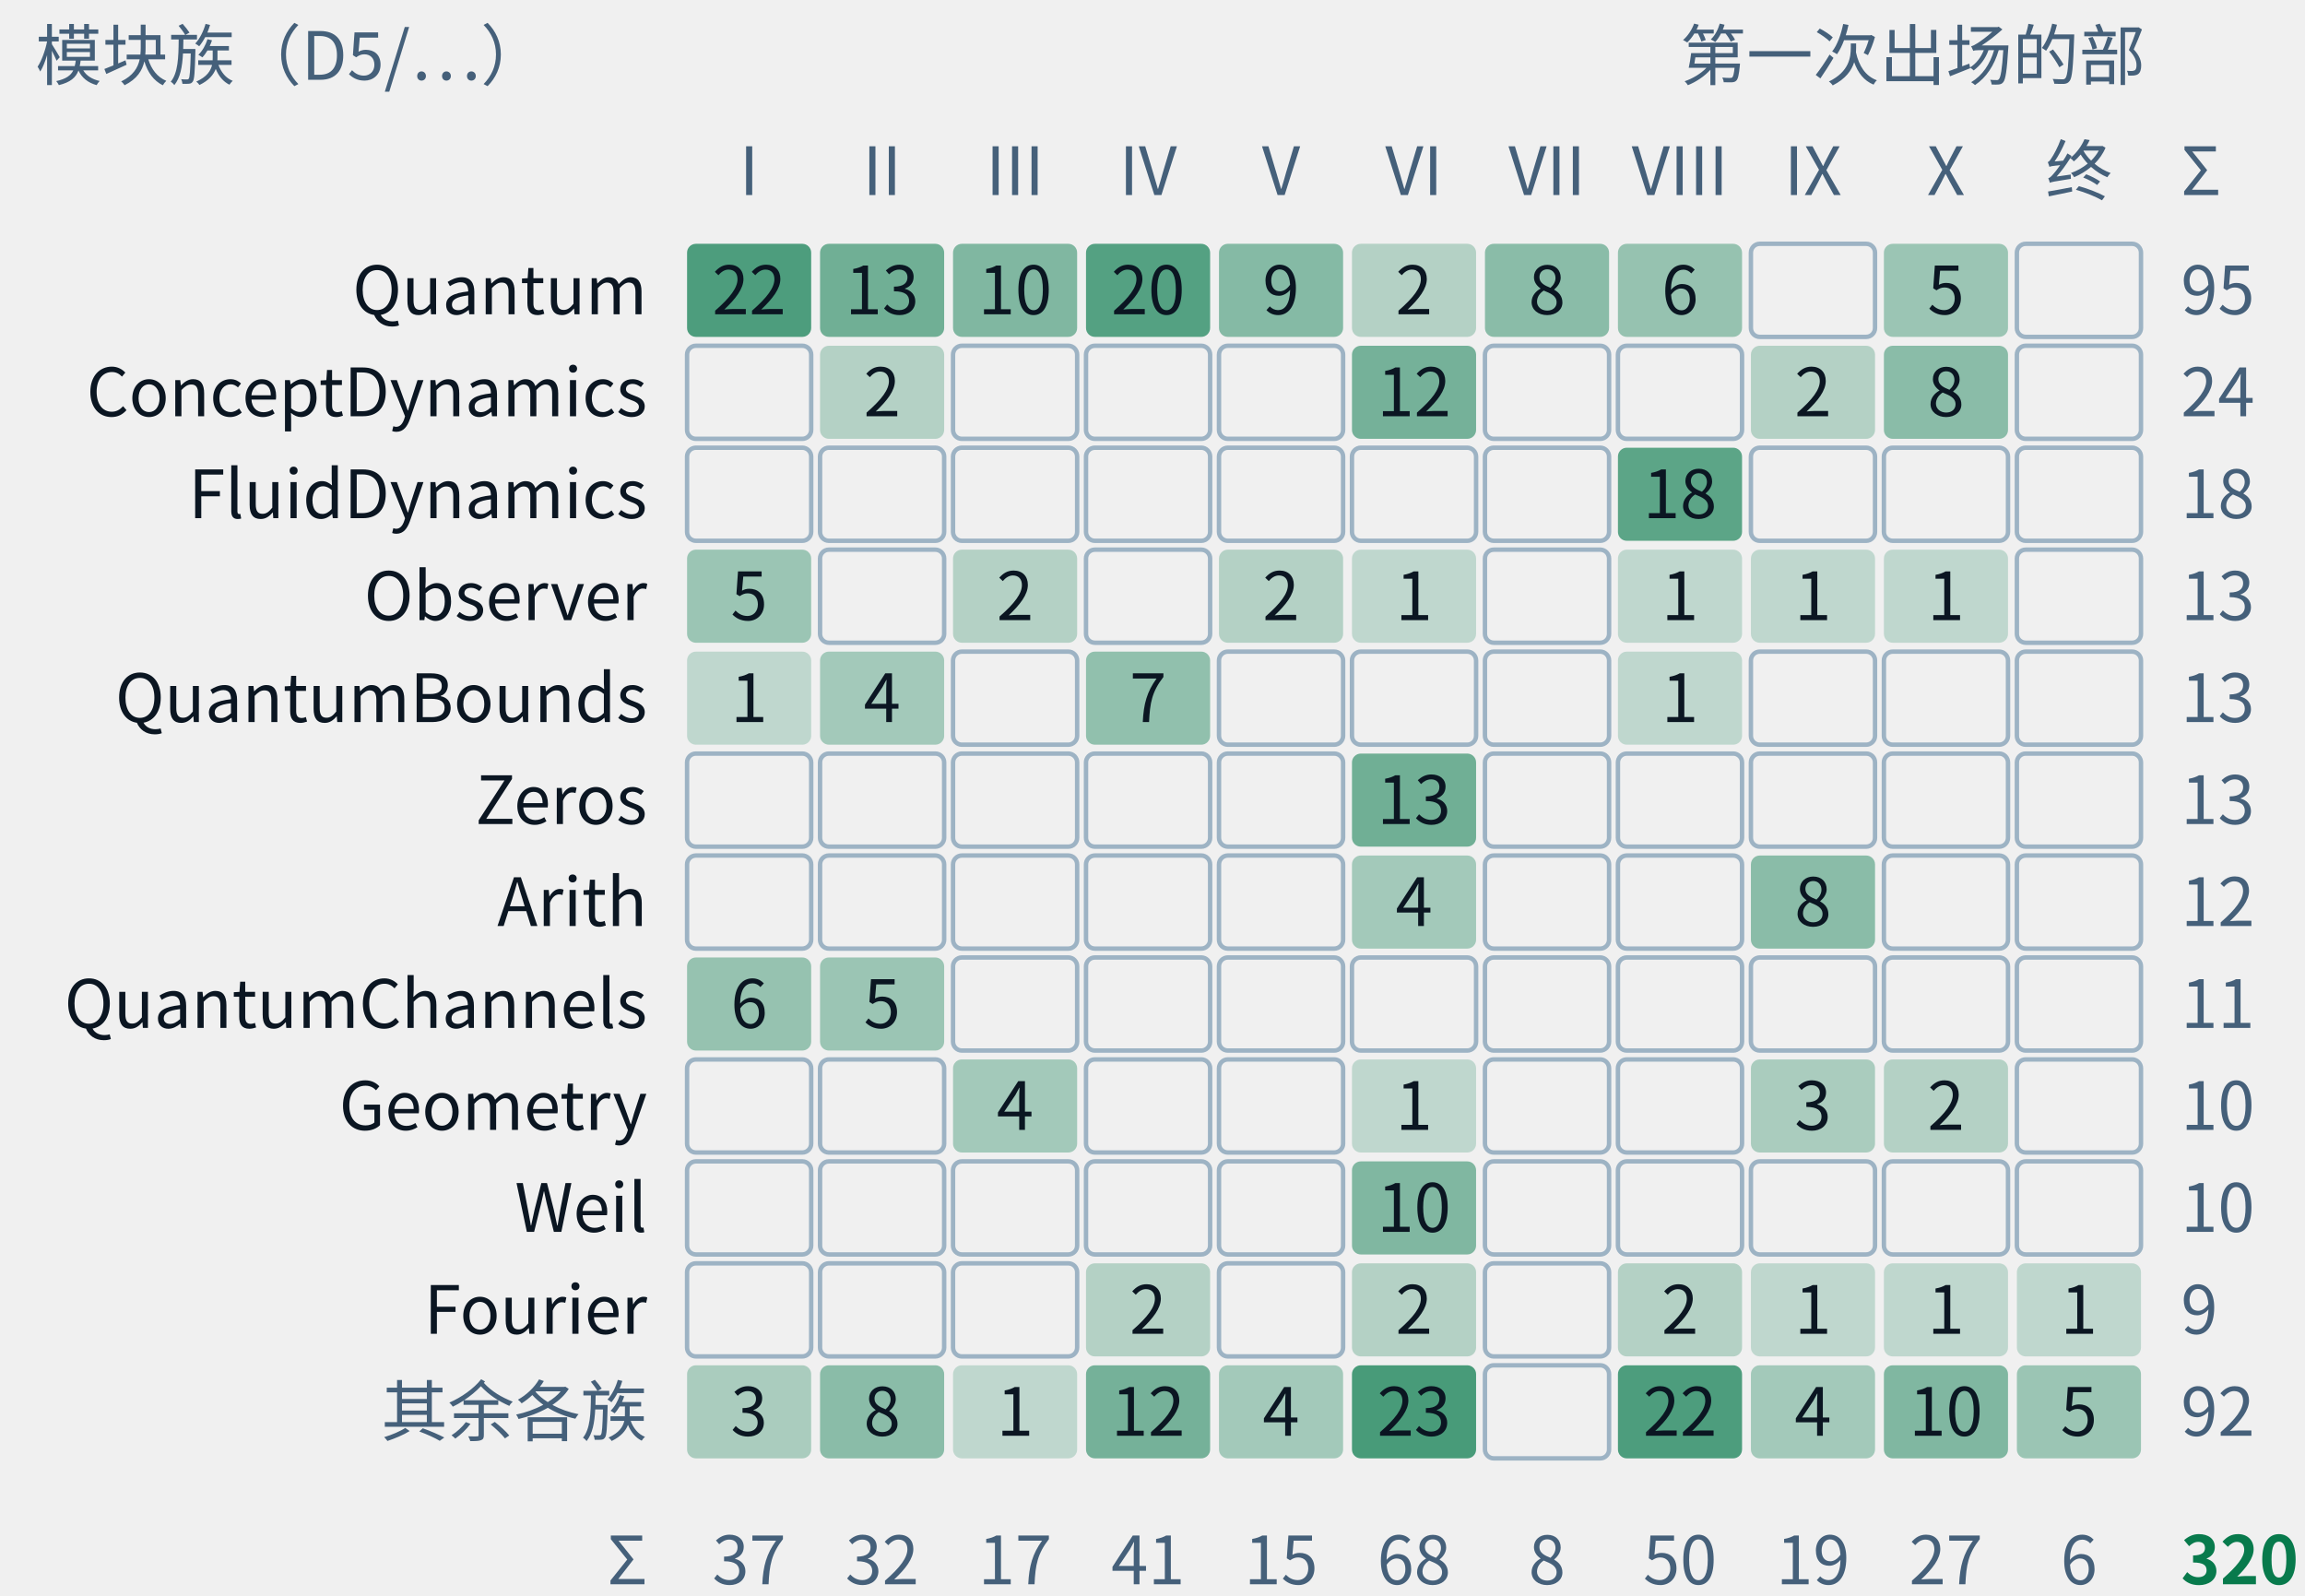
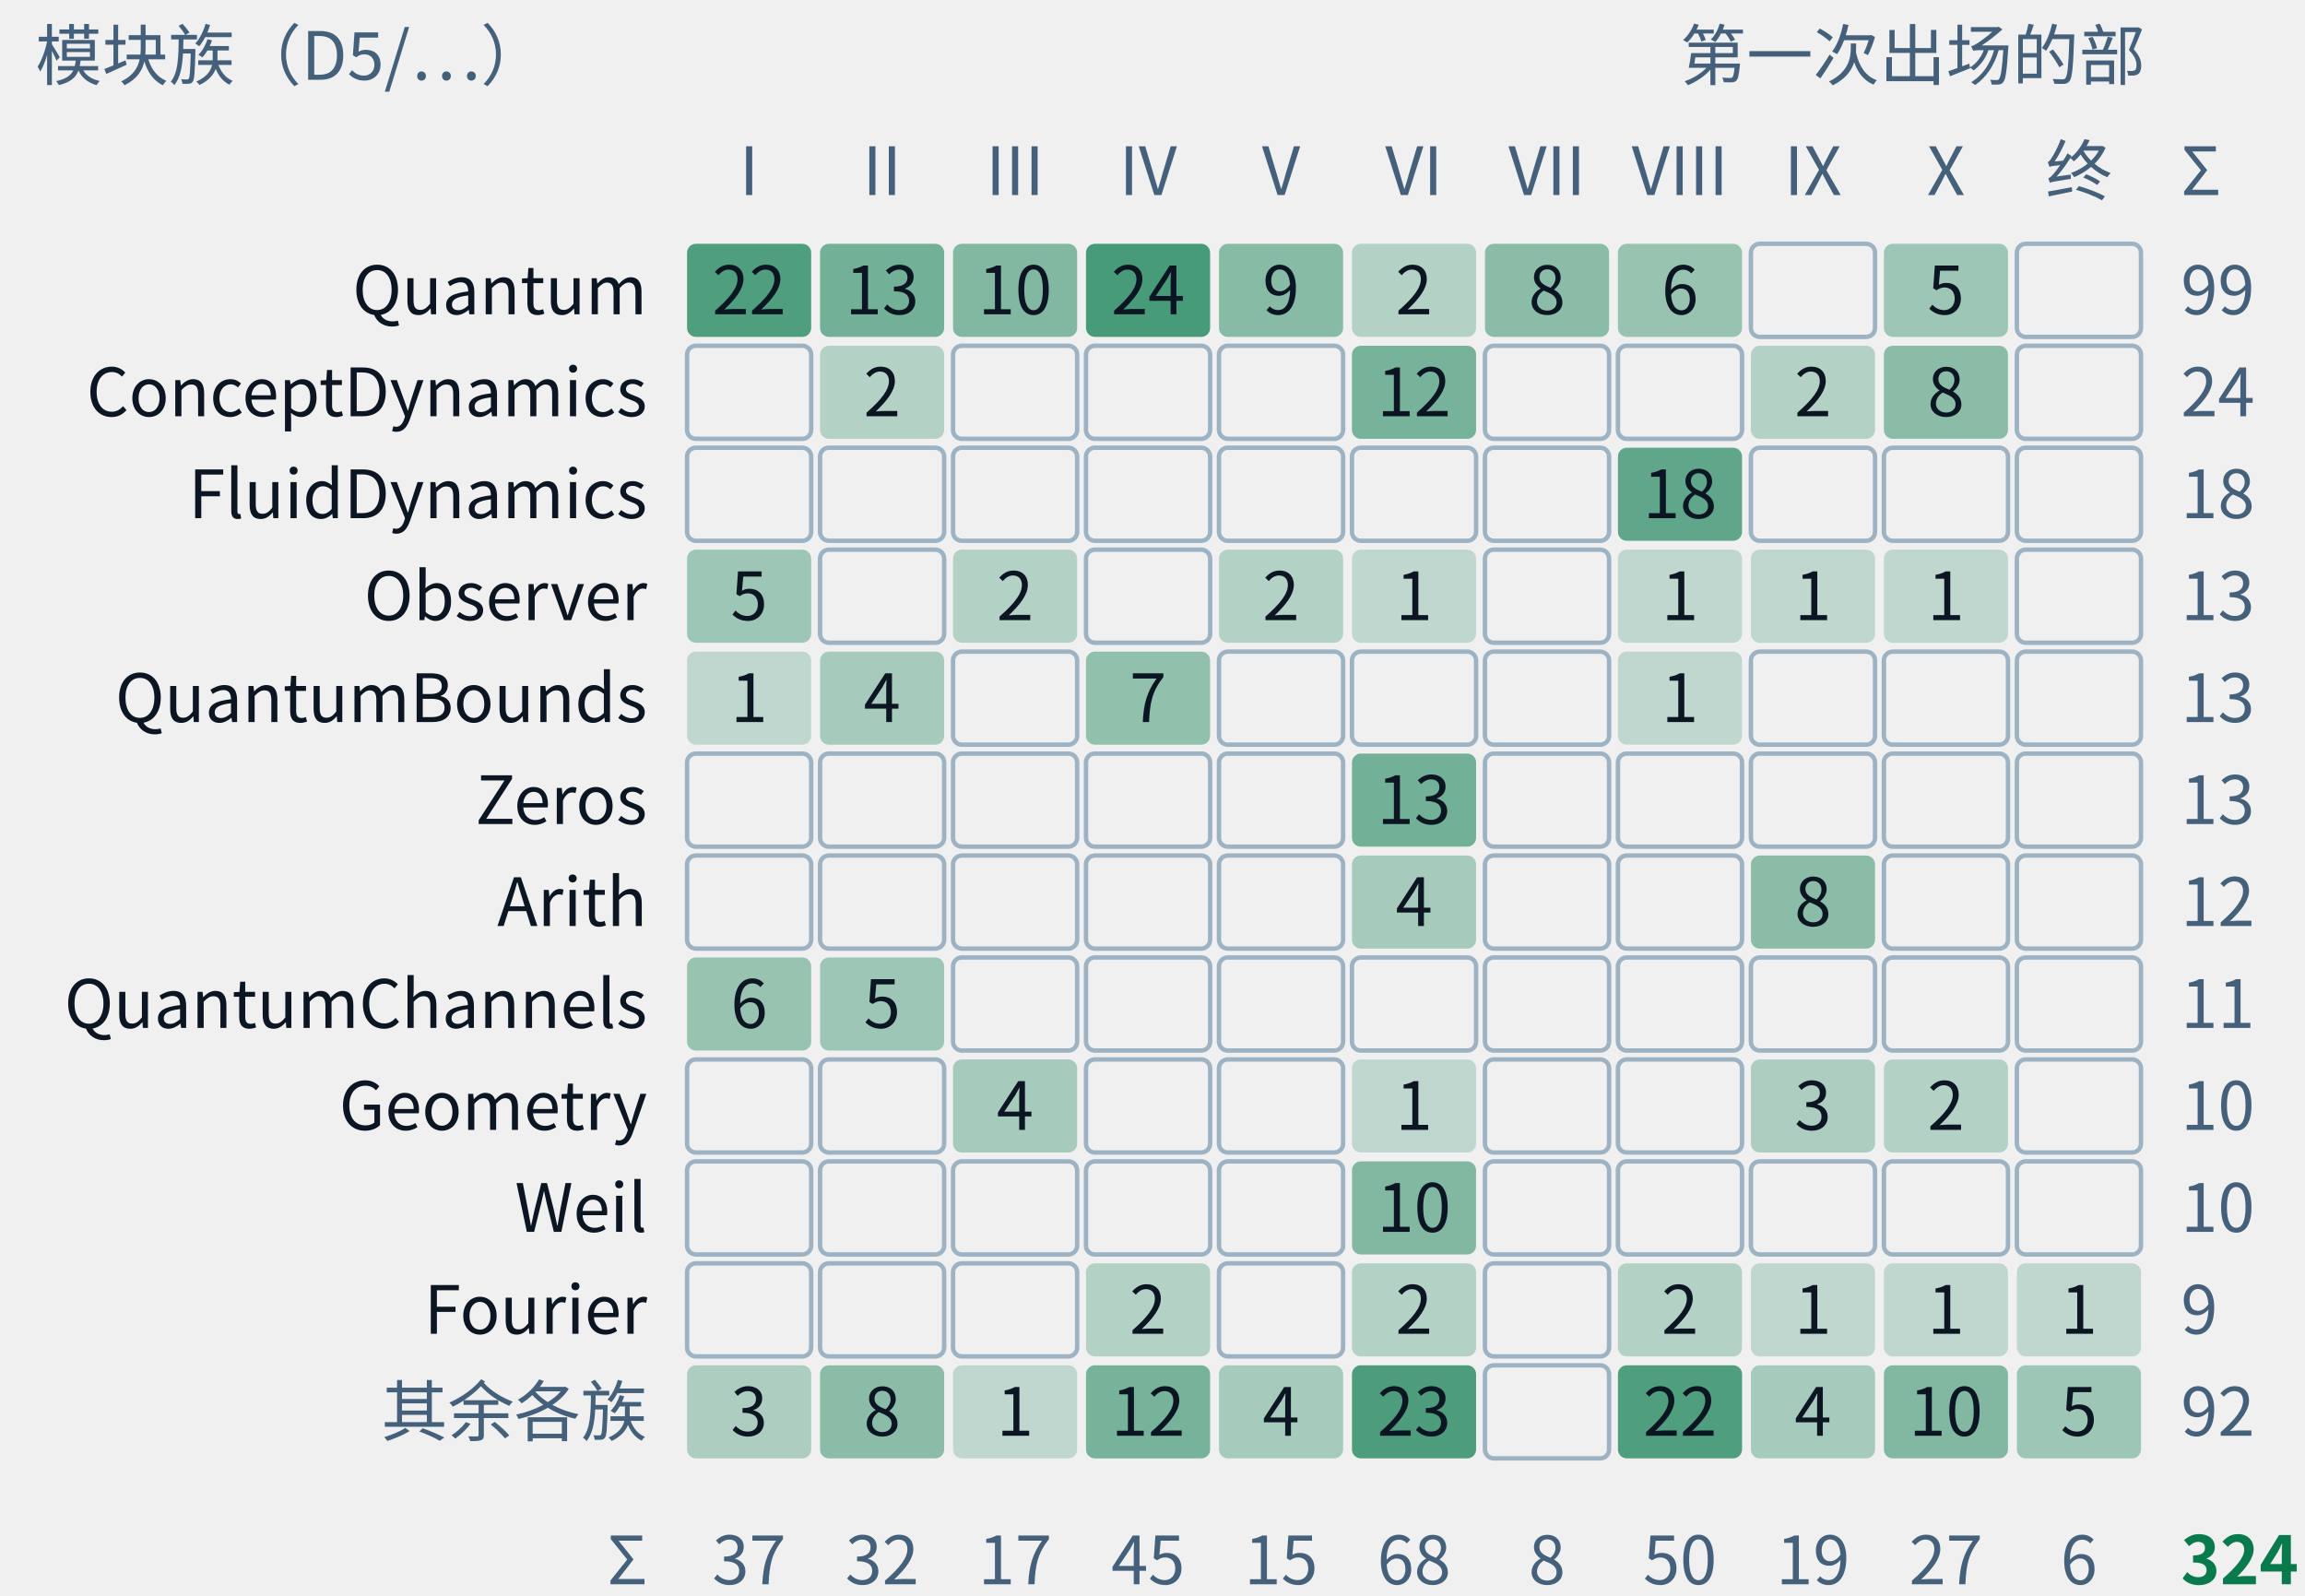
- <svg xmlns="http://www.w3.org/2000/svg" class="tr-fig" data-tr-fig="appc-modules-by-part" data-lang="zh" viewBox="0 0 520 360" width="520" height="360" font-family="'Noto Sans SC', 'Noto Sans CJK SC', 'Source Sans 3', 'PingFang SC', 'Microsoft YaHei', system-ui, sans-serif" role="img" aria-label="模块族与首次出场的部的计数格。行是 Quantum、ConceptDynamics、FluidDynamics、Observer、QuantumBounds、Zeros、Arith、QuantumChannels、Geometry、Weil、Fourier 与其余各族；列是第一至第十部与终章、附录。每格数字为条数，空格为零，合计 320 条。图不表示证明依赖。">
+ <svg xmlns="http://www.w3.org/2000/svg" class="tr-fig" data-tr-fig="appc-modules-by-part" data-lang="zh" viewBox="0 0 520 360" width="520" height="360" font-family="'Noto Sans SC', 'Noto Sans CJK SC', 'Source Sans 3', 'PingFang SC', 'Microsoft YaHei', system-ui, sans-serif" role="img" aria-label="模块族与首次出场的部的计数格。行是 Quantum、ConceptDynamics、FluidDynamics、Observer、QuantumBounds、Zeros、Arith、QuantumChannels、Geometry、Weil、Fourier 与其余各族；列是第一至第十部与终章、附录。每格数字为条数，空格为零，合计 324 条。图不表示证明依赖。">
  <style>.ts-ink{stroke:#0b1622}.tf-ink{fill:#0b1622}.ts-dim{stroke:#45607a}.tf-dim{fill:#45607a}.ts-faint{stroke:#9db3c4}.tf-faint{fill:#9db3c4}.ts-edge{stroke:#b9d0dd}.tf-edge{fill:#b9d0dd}.ts-hot{stroke:#5f9bb5}.tf-hot{fill:#5f9bb5}.ts-bg{stroke:#ffffff}.tf-bg{fill:#ffffff}.ts-panel{stroke:#eef5f9}.tf-panel{fill:#eef5f9}.ts-sheet{stroke:#f7fbfd}.tf-sheet{fill:#f7fbfd}.ts-cyan{stroke:#007c8a}.tf-cyan{fill:#007c8a}.ts-magenta{stroke:#b0128f}.tf-magenta{fill:#b0128f}.ts-amber{stroke:#946200}.tf-amber{fill:#946200}.ts-violet{stroke:#5a45c8}.tf-violet{fill:#5a45c8}.ts-ok{stroke:#087a4c}.tf-ok{fill:#087a4c}.ts-warn{stroke:#c21f3a}.tf-warn{fill:#c21f3a}.ts-blue{stroke:#1d5fd0}.tf-blue{fill:#1d5fd0}.ts-orange{stroke:#b85410}.tf-orange{fill:#b85410}.ts-sigma{stroke:#28405a}.tf-sigma{fill:#28405a}@media (prefers-color-scheme:dark){.ts-ink{stroke:#d4efff}.tf-ink{fill:#d4efff}.ts-dim{stroke:#6f8ea5}.tf-dim{fill:#6f8ea5}.ts-faint{stroke:#34506a}.tf-faint{fill:#34506a}.ts-edge{stroke:#143049}.tf-edge{fill:#143049}.ts-hot{stroke:#1f5d7c}.tf-hot{fill:#1f5d7c}.ts-bg{stroke:#03060c}.tf-bg{fill:#03060c}.ts-panel{stroke:#07101b}.tf-panel{fill:#07101b}.ts-sheet{stroke:#050c16}.tf-sheet{fill:#050c16}.ts-cyan{stroke:#19f0ff}.tf-cyan{fill:#19f0ff}.ts-magenta{stroke:#ff2fd0}.tf-magenta{fill:#ff2fd0}.ts-amber{stroke:#ffc83d}.tf-amber{fill:#ffc83d}.ts-violet{stroke:#9d8cff}.tf-violet{fill:#9d8cff}.ts-ok{stroke:#46ffb2}.tf-ok{fill:#46ffb2}.ts-warn{stroke:#ff5064}.tf-warn{fill:#ff5064}.ts-blue{stroke:#2a7bff}.tf-blue{fill:#2a7bff}.ts-orange{stroke:#ff8a3c}.tf-orange{fill:#ff8a3c}.ts-sigma{stroke:#cfe3ff}.tf-sigma{fill:#cfe3ff}}</style>
  <text class="tf-dim" x="8" y="18" font-size="15">模块族（D5/…）</text>
  <text class="tf-dim" x="484" y="18" font-size="15" text-anchor="end">第一次出场的部</text>
  <text class="tf-dim" x="169" y="44" font-size="15" text-anchor="middle">I</text>
  <text class="tf-dim" x="199" y="44" font-size="15" text-anchor="middle">II</text>
  <text class="tf-dim" x="229" y="44" font-size="15" text-anchor="middle">III</text>
  <text class="tf-dim" x="259" y="44" font-size="15" text-anchor="middle">IV</text>
  <text class="tf-dim" x="289" y="44" font-size="15" text-anchor="middle">V</text>
  <text class="tf-dim" x="319" y="44" font-size="15" text-anchor="middle">VI</text>
  <text class="tf-dim" x="349" y="44" font-size="15" text-anchor="middle">VII</text>
  <text class="tf-dim" x="379" y="44" font-size="15" text-anchor="middle">VIII</text>
  <text class="tf-dim" x="409" y="44" font-size="15" text-anchor="middle">IX</text>
  <text class="tf-dim" x="439" y="44" font-size="15" text-anchor="middle">X</text>
  <text class="tf-dim" x="469" y="44" font-size="15" text-anchor="middle">终</text>
  <text class="tf-ink" x="146" y="70.9" font-size="15" text-anchor="end">Quantum</text>
-   <rect x="155" y="55" width="28" height="21" rx="2" class="tf-ok" fill-opacity="0.7" />
+   <rect x="155" y="55" width="28" height="21" rx="2" class="tf-ok" fill-opacity="0.69" />
  <text class="tf-ink" x="169" y="70.9" font-size="15" text-anchor="middle">22</text>
-   <rect x="185" y="55" width="28" height="21" rx="2" class="tf-ok" fill-opacity="0.55" />
+   <rect x="185" y="55" width="28" height="21" rx="2" class="tf-ok" fill-opacity="0.54" />
  <text class="tf-ink" x="199" y="70.9" font-size="15" text-anchor="middle">13</text>
-   <rect x="215" y="55" width="28" height="21" rx="2" class="tf-ok" fill-opacity="0.48" />
+   <rect x="215" y="55" width="28" height="21" rx="2" class="tf-ok" fill-opacity="0.47" />
  <text class="tf-ink" x="229" y="70.9" font-size="15" text-anchor="middle">10</text>
-   <rect x="245" y="55" width="28" height="21" rx="2" class="tf-ok" fill-opacity="0.67" />
-   <text class="tf-ink" x="259" y="70.9" font-size="15" text-anchor="middle">20</text>
-   <rect x="275" y="55" width="28" height="21" rx="2" class="tf-ok" fill-opacity="0.46" />
+   <rect x="245" y="55" width="28" height="21" rx="2" class="tf-ok" fill-opacity="0.72" />
+   <text class="tf-ink" x="259" y="70.9" font-size="15" text-anchor="middle">24</text>
+   <rect x="275" y="55" width="28" height="21" rx="2" class="tf-ok" fill-opacity="0.45" />
  <text class="tf-ink" x="289" y="70.9" font-size="15" text-anchor="middle">9</text>
  <rect x="305" y="55" width="28" height="21" rx="2" class="tf-ok" fill-opacity="0.26" />
  <text class="tf-ink" x="319" y="70.9" font-size="15" text-anchor="middle">2</text>
-   <rect x="335" y="55" width="28" height="21" rx="2" class="tf-ok" fill-opacity="0.44" />
+   <rect x="335" y="55" width="28" height="21" rx="2" class="tf-ok" fill-opacity="0.43" />
  <text class="tf-ink" x="349" y="70.9" font-size="15" text-anchor="middle">8</text>
-   <rect x="365" y="55" width="28" height="21" rx="2" class="tf-ok" fill-opacity="0.39" />
+   <rect x="365" y="55" width="28" height="21" rx="2" class="tf-ok" fill-opacity="0.38" />
  <text class="tf-ink" x="379" y="70.9" font-size="15" text-anchor="middle">6</text>
  <rect x="395" y="55" width="28" height="21" rx="2" class="ts-faint" stroke-width="1" fill="none" />
-   <rect x="425" y="55" width="28" height="21" rx="2" class="tf-ok" fill-opacity="0.36" />
+   <rect x="425" y="55" width="28" height="21" rx="2" class="tf-ok" fill-opacity="0.35" />
  <text class="tf-ink" x="439" y="70.9" font-size="15" text-anchor="middle">5</text>
  <rect x="455" y="55" width="28" height="21" rx="2" class="ts-faint" stroke-width="1" fill="none" />
-   <text class="tf-dim" x="492" y="70.9" font-size="15">95</text>
+   <text class="tf-dim" x="492" y="70.9" font-size="15">99</text>
  <text class="tf-ink" x="146" y="93.9" font-size="15" text-anchor="end">ConceptDynamics</text>
  <rect x="155" y="78" width="28" height="21" rx="2" class="ts-faint" stroke-width="1" fill="none" />
  <rect x="185" y="78" width="28" height="21" rx="2" class="tf-ok" fill-opacity="0.26" />
  <text class="tf-ink" x="199" y="93.9" font-size="15" text-anchor="middle">2</text>
  <rect x="215" y="78" width="28" height="21" rx="2" class="ts-faint" stroke-width="1" fill="none" />
  <rect x="245" y="78" width="28" height="21" rx="2" class="ts-faint" stroke-width="1" fill="none" />
  <rect x="275" y="78" width="28" height="21" rx="2" class="ts-faint" stroke-width="1" fill="none" />
-   <rect x="305" y="78" width="28" height="21" rx="2" class="tf-ok" fill-opacity="0.53" />
+   <rect x="305" y="78" width="28" height="21" rx="2" class="tf-ok" fill-opacity="0.52" />
  <text class="tf-ink" x="319" y="93.9" font-size="15" text-anchor="middle">12</text>
  <rect x="335" y="78" width="28" height="21" rx="2" class="ts-faint" stroke-width="1" fill="none" />
  <rect x="365" y="78" width="28" height="21" rx="2" class="ts-faint" stroke-width="1" fill="none" />
  <rect x="395" y="78" width="28" height="21" rx="2" class="tf-ok" fill-opacity="0.26" />
  <text class="tf-ink" x="409" y="93.9" font-size="15" text-anchor="middle">2</text>
-   <rect x="425" y="78" width="28" height="21" rx="2" class="tf-ok" fill-opacity="0.44" />
+   <rect x="425" y="78" width="28" height="21" rx="2" class="tf-ok" fill-opacity="0.43" />
  <text class="tf-ink" x="439" y="93.9" font-size="15" text-anchor="middle">8</text>
  <rect x="455" y="78" width="28" height="21" rx="2" class="ts-faint" stroke-width="1" fill="none" />
  <text class="tf-dim" x="492" y="93.9" font-size="15">24</text>
  <text class="tf-ink" x="146" y="116.9" font-size="15" text-anchor="end">FluidDynamics</text>
  <rect x="155" y="101" width="28" height="21" rx="2" class="ts-faint" stroke-width="1" fill="none" />
  <rect x="185" y="101" width="28" height="21" rx="2" class="ts-faint" stroke-width="1" fill="none" />
  <rect x="215" y="101" width="28" height="21" rx="2" class="ts-faint" stroke-width="1" fill="none" />
  <rect x="245" y="101" width="28" height="21" rx="2" class="ts-faint" stroke-width="1" fill="none" />
  <rect x="275" y="101" width="28" height="21" rx="2" class="ts-faint" stroke-width="1" fill="none" />
  <rect x="305" y="101" width="28" height="21" rx="2" class="ts-faint" stroke-width="1" fill="none" />
  <rect x="335" y="101" width="28" height="21" rx="2" class="ts-faint" stroke-width="1" fill="none" />
-   <rect x="365" y="101" width="28" height="21" rx="2" class="tf-ok" fill-opacity="0.64" />
+   <rect x="365" y="101" width="28" height="21" rx="2" class="tf-ok" fill-opacity="0.62" />
  <text class="tf-ink" x="379" y="116.9" font-size="15" text-anchor="middle">18</text>
  <rect x="395" y="101" width="28" height="21" rx="2" class="ts-faint" stroke-width="1" fill="none" />
  <rect x="425" y="101" width="28" height="21" rx="2" class="ts-faint" stroke-width="1" fill="none" />
  <rect x="455" y="101" width="28" height="21" rx="2" class="ts-faint" stroke-width="1" fill="none" />
  <text class="tf-dim" x="492" y="116.9" font-size="15">18</text>
  <text class="tf-ink" x="146" y="139.9" font-size="15" text-anchor="end">Observer</text>
-   <rect x="155" y="124" width="28" height="21" rx="2" class="tf-ok" fill-opacity="0.36" />
+   <rect x="155" y="124" width="28" height="21" rx="2" class="tf-ok" fill-opacity="0.35" />
  <text class="tf-ink" x="169" y="139.9" font-size="15" text-anchor="middle">5</text>
  <rect x="185" y="124" width="28" height="21" rx="2" class="ts-faint" stroke-width="1" fill="none" />
  <rect x="215" y="124" width="28" height="21" rx="2" class="tf-ok" fill-opacity="0.26" />
  <text class="tf-ink" x="229" y="139.9" font-size="15" text-anchor="middle">2</text>
  <rect x="245" y="124" width="28" height="21" rx="2" class="ts-faint" stroke-width="1" fill="none" />
  <rect x="275" y="124" width="28" height="21" rx="2" class="tf-ok" fill-opacity="0.26" />
  <text class="tf-ink" x="289" y="139.9" font-size="15" text-anchor="middle">2</text>
  <rect x="305" y="124" width="28" height="21" rx="2" class="tf-ok" fill-opacity="0.21" />
  <text class="tf-ink" x="319" y="139.9" font-size="15" text-anchor="middle">1</text>
  <rect x="335" y="124" width="28" height="21" rx="2" class="ts-faint" stroke-width="1" fill="none" />
  <rect x="365" y="124" width="28" height="21" rx="2" class="tf-ok" fill-opacity="0.21" />
  <text class="tf-ink" x="379" y="139.9" font-size="15" text-anchor="middle">1</text>
  <rect x="395" y="124" width="28" height="21" rx="2" class="tf-ok" fill-opacity="0.21" />
  <text class="tf-ink" x="409" y="139.9" font-size="15" text-anchor="middle">1</text>
  <rect x="425" y="124" width="28" height="21" rx="2" class="tf-ok" fill-opacity="0.21" />
  <text class="tf-ink" x="439" y="139.9" font-size="15" text-anchor="middle">1</text>
  <rect x="455" y="124" width="28" height="21" rx="2" class="ts-faint" stroke-width="1" fill="none" />
  <text class="tf-dim" x="492" y="139.9" font-size="15">13</text>
  <text class="tf-ink" x="146" y="162.9" font-size="15" text-anchor="end">QuantumBounds</text>
  <rect x="155" y="147" width="28" height="21" rx="2" class="tf-ok" fill-opacity="0.21" />
  <text class="tf-ink" x="169" y="162.9" font-size="15" text-anchor="middle">1</text>
-   <rect x="185" y="147" width="28" height="21" rx="2" class="tf-ok" fill-opacity="0.33" />
+   <rect x="185" y="147" width="28" height="21" rx="2" class="tf-ok" fill-opacity="0.32" />
  <text class="tf-ink" x="199" y="162.9" font-size="15" text-anchor="middle">4</text>
  <rect x="215" y="147" width="28" height="21" rx="2" class="ts-faint" stroke-width="1" fill="none" />
  <rect x="245" y="147" width="28" height="21" rx="2" class="tf-ok" fill-opacity="0.41" />
  <text class="tf-ink" x="259" y="162.9" font-size="15" text-anchor="middle">7</text>
  <rect x="275" y="147" width="28" height="21" rx="2" class="ts-faint" stroke-width="1" fill="none" />
  <rect x="305" y="147" width="28" height="21" rx="2" class="ts-faint" stroke-width="1" fill="none" />
  <rect x="335" y="147" width="28" height="21" rx="2" class="ts-faint" stroke-width="1" fill="none" />
  <rect x="365" y="147" width="28" height="21" rx="2" class="tf-ok" fill-opacity="0.21" />
  <text class="tf-ink" x="379" y="162.9" font-size="15" text-anchor="middle">1</text>
  <rect x="395" y="147" width="28" height="21" rx="2" class="ts-faint" stroke-width="1" fill="none" />
  <rect x="425" y="147" width="28" height="21" rx="2" class="ts-faint" stroke-width="1" fill="none" />
  <rect x="455" y="147" width="28" height="21" rx="2" class="ts-faint" stroke-width="1" fill="none" />
  <text class="tf-dim" x="492" y="162.9" font-size="15">13</text>
  <text class="tf-ink" x="146" y="185.9" font-size="15" text-anchor="end">Zeros</text>
  <rect x="155" y="170" width="28" height="21" rx="2" class="ts-faint" stroke-width="1" fill="none" />
  <rect x="185" y="170" width="28" height="21" rx="2" class="ts-faint" stroke-width="1" fill="none" />
  <rect x="215" y="170" width="28" height="21" rx="2" class="ts-faint" stroke-width="1" fill="none" />
  <rect x="245" y="170" width="28" height="21" rx="2" class="ts-faint" stroke-width="1" fill="none" />
  <rect x="275" y="170" width="28" height="21" rx="2" class="ts-faint" stroke-width="1" fill="none" />
-   <rect x="305" y="170" width="28" height="21" rx="2" class="tf-ok" fill-opacity="0.55" />
+   <rect x="305" y="170" width="28" height="21" rx="2" class="tf-ok" fill-opacity="0.54" />
  <text class="tf-ink" x="319" y="185.9" font-size="15" text-anchor="middle">13</text>
  <rect x="335" y="170" width="28" height="21" rx="2" class="ts-faint" stroke-width="1" fill="none" />
  <rect x="365" y="170" width="28" height="21" rx="2" class="ts-faint" stroke-width="1" fill="none" />
  <rect x="395" y="170" width="28" height="21" rx="2" class="ts-faint" stroke-width="1" fill="none" />
  <rect x="425" y="170" width="28" height="21" rx="2" class="ts-faint" stroke-width="1" fill="none" />
  <rect x="455" y="170" width="28" height="21" rx="2" class="ts-faint" stroke-width="1" fill="none" />
  <text class="tf-dim" x="492" y="185.9" font-size="15">13</text>
  <text class="tf-ink" x="146" y="208.9" font-size="15" text-anchor="end">Arith</text>
  <rect x="155" y="193" width="28" height="21" rx="2" class="ts-faint" stroke-width="1" fill="none" />
  <rect x="185" y="193" width="28" height="21" rx="2" class="ts-faint" stroke-width="1" fill="none" />
  <rect x="215" y="193" width="28" height="21" rx="2" class="ts-faint" stroke-width="1" fill="none" />
  <rect x="245" y="193" width="28" height="21" rx="2" class="ts-faint" stroke-width="1" fill="none" />
  <rect x="275" y="193" width="28" height="21" rx="2" class="ts-faint" stroke-width="1" fill="none" />
-   <rect x="305" y="193" width="28" height="21" rx="2" class="tf-ok" fill-opacity="0.33" />
+   <rect x="305" y="193" width="28" height="21" rx="2" class="tf-ok" fill-opacity="0.32" />
  <text class="tf-ink" x="319" y="208.9" font-size="15" text-anchor="middle">4</text>
  <rect x="335" y="193" width="28" height="21" rx="2" class="ts-faint" stroke-width="1" fill="none" />
  <rect x="365" y="193" width="28" height="21" rx="2" class="ts-faint" stroke-width="1" fill="none" />
-   <rect x="395" y="193" width="28" height="21" rx="2" class="tf-ok" fill-opacity="0.44" />
+   <rect x="395" y="193" width="28" height="21" rx="2" class="tf-ok" fill-opacity="0.43" />
  <text class="tf-ink" x="409" y="208.9" font-size="15" text-anchor="middle">8</text>
  <rect x="425" y="193" width="28" height="21" rx="2" class="ts-faint" stroke-width="1" fill="none" />
  <rect x="455" y="193" width="28" height="21" rx="2" class="ts-faint" stroke-width="1" fill="none" />
  <text class="tf-dim" x="492" y="208.9" font-size="15">12</text>
  <text class="tf-ink" x="146" y="231.9" font-size="15" text-anchor="end">QuantumChannels</text>
-   <rect x="155" y="216" width="28" height="21" rx="2" class="tf-ok" fill-opacity="0.39" />
+   <rect x="155" y="216" width="28" height="21" rx="2" class="tf-ok" fill-opacity="0.38" />
  <text class="tf-ink" x="169" y="231.9" font-size="15" text-anchor="middle">6</text>
-   <rect x="185" y="216" width="28" height="21" rx="2" class="tf-ok" fill-opacity="0.36" />
+   <rect x="185" y="216" width="28" height="21" rx="2" class="tf-ok" fill-opacity="0.35" />
  <text class="tf-ink" x="199" y="231.9" font-size="15" text-anchor="middle">5</text>
  <rect x="215" y="216" width="28" height="21" rx="2" class="ts-faint" stroke-width="1" fill="none" />
  <rect x="245" y="216" width="28" height="21" rx="2" class="ts-faint" stroke-width="1" fill="none" />
  <rect x="275" y="216" width="28" height="21" rx="2" class="ts-faint" stroke-width="1" fill="none" />
  <rect x="305" y="216" width="28" height="21" rx="2" class="ts-faint" stroke-width="1" fill="none" />
  <rect x="335" y="216" width="28" height="21" rx="2" class="ts-faint" stroke-width="1" fill="none" />
  <rect x="365" y="216" width="28" height="21" rx="2" class="ts-faint" stroke-width="1" fill="none" />
  <rect x="395" y="216" width="28" height="21" rx="2" class="ts-faint" stroke-width="1" fill="none" />
  <rect x="425" y="216" width="28" height="21" rx="2" class="ts-faint" stroke-width="1" fill="none" />
  <rect x="455" y="216" width="28" height="21" rx="2" class="ts-faint" stroke-width="1" fill="none" />
  <text class="tf-dim" x="492" y="231.9" font-size="15">11</text>
  <text class="tf-ink" x="146" y="254.9" font-size="15" text-anchor="end">Geometry</text>
  <rect x="155" y="239" width="28" height="21" rx="2" class="ts-faint" stroke-width="1" fill="none" />
  <rect x="185" y="239" width="28" height="21" rx="2" class="ts-faint" stroke-width="1" fill="none" />
-   <rect x="215" y="239" width="28" height="21" rx="2" class="tf-ok" fill-opacity="0.33" />
+   <rect x="215" y="239" width="28" height="21" rx="2" class="tf-ok" fill-opacity="0.32" />
  <text class="tf-ink" x="229" y="254.9" font-size="15" text-anchor="middle">4</text>
  <rect x="245" y="239" width="28" height="21" rx="2" class="ts-faint" stroke-width="1" fill="none" />
  <rect x="275" y="239" width="28" height="21" rx="2" class="ts-faint" stroke-width="1" fill="none" />
  <rect x="305" y="239" width="28" height="21" rx="2" class="tf-ok" fill-opacity="0.21" />
  <text class="tf-ink" x="319" y="254.9" font-size="15" text-anchor="middle">1</text>
  <rect x="335" y="239" width="28" height="21" rx="2" class="ts-faint" stroke-width="1" fill="none" />
  <rect x="365" y="239" width="28" height="21" rx="2" class="ts-faint" stroke-width="1" fill="none" />
-   <rect x="395" y="239" width="28" height="21" rx="2" class="tf-ok" fill-opacity="0.3" />
+   <rect x="395" y="239" width="28" height="21" rx="2" class="tf-ok" fill-opacity="0.29" />
  <text class="tf-ink" x="409" y="254.9" font-size="15" text-anchor="middle">3</text>
  <rect x="425" y="239" width="28" height="21" rx="2" class="tf-ok" fill-opacity="0.26" />
  <text class="tf-ink" x="439" y="254.9" font-size="15" text-anchor="middle">2</text>
  <rect x="455" y="239" width="28" height="21" rx="2" class="ts-faint" stroke-width="1" fill="none" />
  <text class="tf-dim" x="492" y="254.9" font-size="15">10</text>
  <text class="tf-ink" x="146" y="277.9" font-size="15" text-anchor="end">Weil</text>
  <rect x="155" y="262" width="28" height="21" rx="2" class="ts-faint" stroke-width="1" fill="none" />
  <rect x="185" y="262" width="28" height="21" rx="2" class="ts-faint" stroke-width="1" fill="none" />
  <rect x="215" y="262" width="28" height="21" rx="2" class="ts-faint" stroke-width="1" fill="none" />
  <rect x="245" y="262" width="28" height="21" rx="2" class="ts-faint" stroke-width="1" fill="none" />
  <rect x="275" y="262" width="28" height="21" rx="2" class="ts-faint" stroke-width="1" fill="none" />
-   <rect x="305" y="262" width="28" height="21" rx="2" class="tf-ok" fill-opacity="0.48" />
+   <rect x="305" y="262" width="28" height="21" rx="2" class="tf-ok" fill-opacity="0.47" />
  <text class="tf-ink" x="319" y="277.9" font-size="15" text-anchor="middle">10</text>
  <rect x="335" y="262" width="28" height="21" rx="2" class="ts-faint" stroke-width="1" fill="none" />
  <rect x="365" y="262" width="28" height="21" rx="2" class="ts-faint" stroke-width="1" fill="none" />
  <rect x="395" y="262" width="28" height="21" rx="2" class="ts-faint" stroke-width="1" fill="none" />
  <rect x="425" y="262" width="28" height="21" rx="2" class="ts-faint" stroke-width="1" fill="none" />
  <rect x="455" y="262" width="28" height="21" rx="2" class="ts-faint" stroke-width="1" fill="none" />
  <text class="tf-dim" x="492" y="277.9" font-size="15">10</text>
  <text class="tf-ink" x="146" y="300.9" font-size="15" text-anchor="end">Fourier</text>
  <rect x="155" y="285" width="28" height="21" rx="2" class="ts-faint" stroke-width="1" fill="none" />
  <rect x="185" y="285" width="28" height="21" rx="2" class="ts-faint" stroke-width="1" fill="none" />
  <rect x="215" y="285" width="28" height="21" rx="2" class="ts-faint" stroke-width="1" fill="none" />
  <rect x="245" y="285" width="28" height="21" rx="2" class="tf-ok" fill-opacity="0.26" />
  <text class="tf-ink" x="259" y="300.9" font-size="15" text-anchor="middle">2</text>
  <rect x="275" y="285" width="28" height="21" rx="2" class="ts-faint" stroke-width="1" fill="none" />
  <rect x="305" y="285" width="28" height="21" rx="2" class="tf-ok" fill-opacity="0.26" />
  <text class="tf-ink" x="319" y="300.9" font-size="15" text-anchor="middle">2</text>
  <rect x="335" y="285" width="28" height="21" rx="2" class="ts-faint" stroke-width="1" fill="none" />
  <rect x="365" y="285" width="28" height="21" rx="2" class="tf-ok" fill-opacity="0.26" />
  <text class="tf-ink" x="379" y="300.9" font-size="15" text-anchor="middle">2</text>
  <rect x="395" y="285" width="28" height="21" rx="2" class="tf-ok" fill-opacity="0.21" />
  <text class="tf-ink" x="409" y="300.9" font-size="15" text-anchor="middle">1</text>
  <rect x="425" y="285" width="28" height="21" rx="2" class="tf-ok" fill-opacity="0.21" />
  <text class="tf-ink" x="439" y="300.9" font-size="15" text-anchor="middle">1</text>
  <rect x="455" y="285" width="28" height="21" rx="2" class="tf-ok" fill-opacity="0.21" />
  <text class="tf-ink" x="469" y="300.9" font-size="15" text-anchor="middle">1</text>
  <text class="tf-dim" x="492" y="300.9" font-size="15">9</text>
  <text class="tf-dim" x="146" y="323.9" font-size="15" text-anchor="end">其余各族</text>
-   <rect x="155" y="308" width="28" height="21" rx="2" class="tf-ok" fill-opacity="0.3" />
+   <rect x="155" y="308" width="28" height="21" rx="2" class="tf-ok" fill-opacity="0.29" />
  <text class="tf-ink" x="169" y="323.9" font-size="15" text-anchor="middle">3</text>
-   <rect x="185" y="308" width="28" height="21" rx="2" class="tf-ok" fill-opacity="0.44" />
+   <rect x="185" y="308" width="28" height="21" rx="2" class="tf-ok" fill-opacity="0.43" />
  <text class="tf-ink" x="199" y="323.9" font-size="15" text-anchor="middle">8</text>
  <rect x="215" y="308" width="28" height="21" rx="2" class="tf-ok" fill-opacity="0.21" />
  <text class="tf-ink" x="229" y="323.9" font-size="15" text-anchor="middle">1</text>
-   <rect x="245" y="308" width="28" height="21" rx="2" class="tf-ok" fill-opacity="0.53" />
+   <rect x="245" y="308" width="28" height="21" rx="2" class="tf-ok" fill-opacity="0.52" />
  <text class="tf-ink" x="259" y="323.9" font-size="15" text-anchor="middle">12</text>
-   <rect x="275" y="308" width="28" height="21" rx="2" class="tf-ok" fill-opacity="0.33" />
+   <rect x="275" y="308" width="28" height="21" rx="2" class="tf-ok" fill-opacity="0.32" />
  <text class="tf-ink" x="289" y="323.9" font-size="15" text-anchor="middle">4</text>
-   <rect x="305" y="308" width="28" height="21" rx="2" class="tf-ok" fill-opacity="0.72" />
+   <rect x="305" y="308" width="28" height="21" rx="2" class="tf-ok" fill-opacity="0.7" />
  <text class="tf-ink" x="319" y="323.9" font-size="15" text-anchor="middle">23</text>
  <rect x="335" y="308" width="28" height="21" rx="2" class="ts-faint" stroke-width="1" fill="none" />
-   <rect x="365" y="308" width="28" height="21" rx="2" class="tf-ok" fill-opacity="0.7" />
+   <rect x="365" y="308" width="28" height="21" rx="2" class="tf-ok" fill-opacity="0.69" />
  <text class="tf-ink" x="379" y="323.9" font-size="15" text-anchor="middle">22</text>
-   <rect x="395" y="308" width="28" height="21" rx="2" class="tf-ok" fill-opacity="0.33" />
+   <rect x="395" y="308" width="28" height="21" rx="2" class="tf-ok" fill-opacity="0.32" />
  <text class="tf-ink" x="409" y="323.9" font-size="15" text-anchor="middle">4</text>
-   <rect x="425" y="308" width="28" height="21" rx="2" class="tf-ok" fill-opacity="0.48" />
+   <rect x="425" y="308" width="28" height="21" rx="2" class="tf-ok" fill-opacity="0.47" />
  <text class="tf-ink" x="439" y="323.9" font-size="15" text-anchor="middle">10</text>
-   <rect x="455" y="308" width="28" height="21" rx="2" class="tf-ok" fill-opacity="0.36" />
+   <rect x="455" y="308" width="28" height="21" rx="2" class="tf-ok" fill-opacity="0.35" />
  <text class="tf-ink" x="469" y="323.9" font-size="15" text-anchor="middle">5</text>
  <text class="tf-dim" x="492" y="323.9" font-size="15">92</text>
  <text class="tf-dim" x="492" y="44" font-size="15">Σ</text>
  <text class="tf-dim" x="146" y="357.4" font-size="15" text-anchor="end">Σ</text>
  <text class="tf-dim" x="169" y="357.4" font-size="15" text-anchor="middle">37</text>
  <text class="tf-dim" x="199" y="357.4" font-size="15" text-anchor="middle">32</text>
  <text class="tf-dim" x="229" y="357.4" font-size="15" text-anchor="middle">17</text>
-   <text class="tf-dim" x="259" y="357.4" font-size="15" text-anchor="middle">41</text>
+   <text class="tf-dim" x="259" y="357.4" font-size="15" text-anchor="middle">45</text>
  <text class="tf-dim" x="289" y="357.4" font-size="15" text-anchor="middle">15</text>
  <text class="tf-dim" x="319" y="357.4" font-size="15" text-anchor="middle">68</text>
  <text class="tf-dim" x="349" y="357.4" font-size="15" text-anchor="middle">8</text>
  <text class="tf-dim" x="379" y="357.4" font-size="15" text-anchor="middle">50</text>
  <text class="tf-dim" x="409" y="357.4" font-size="15" text-anchor="middle">19</text>
  <text class="tf-dim" x="439" y="357.4" font-size="15" text-anchor="middle">27</text>
  <text class="tf-dim" x="469" y="357.4" font-size="15" text-anchor="middle">6</text>
-   <text class="tf-ok" x="492" y="357.4" font-size="15" font-weight="600">320</text>
+   <text class="tf-ok" x="492" y="357.4" font-size="15" font-weight="600">324</text>
</svg>
